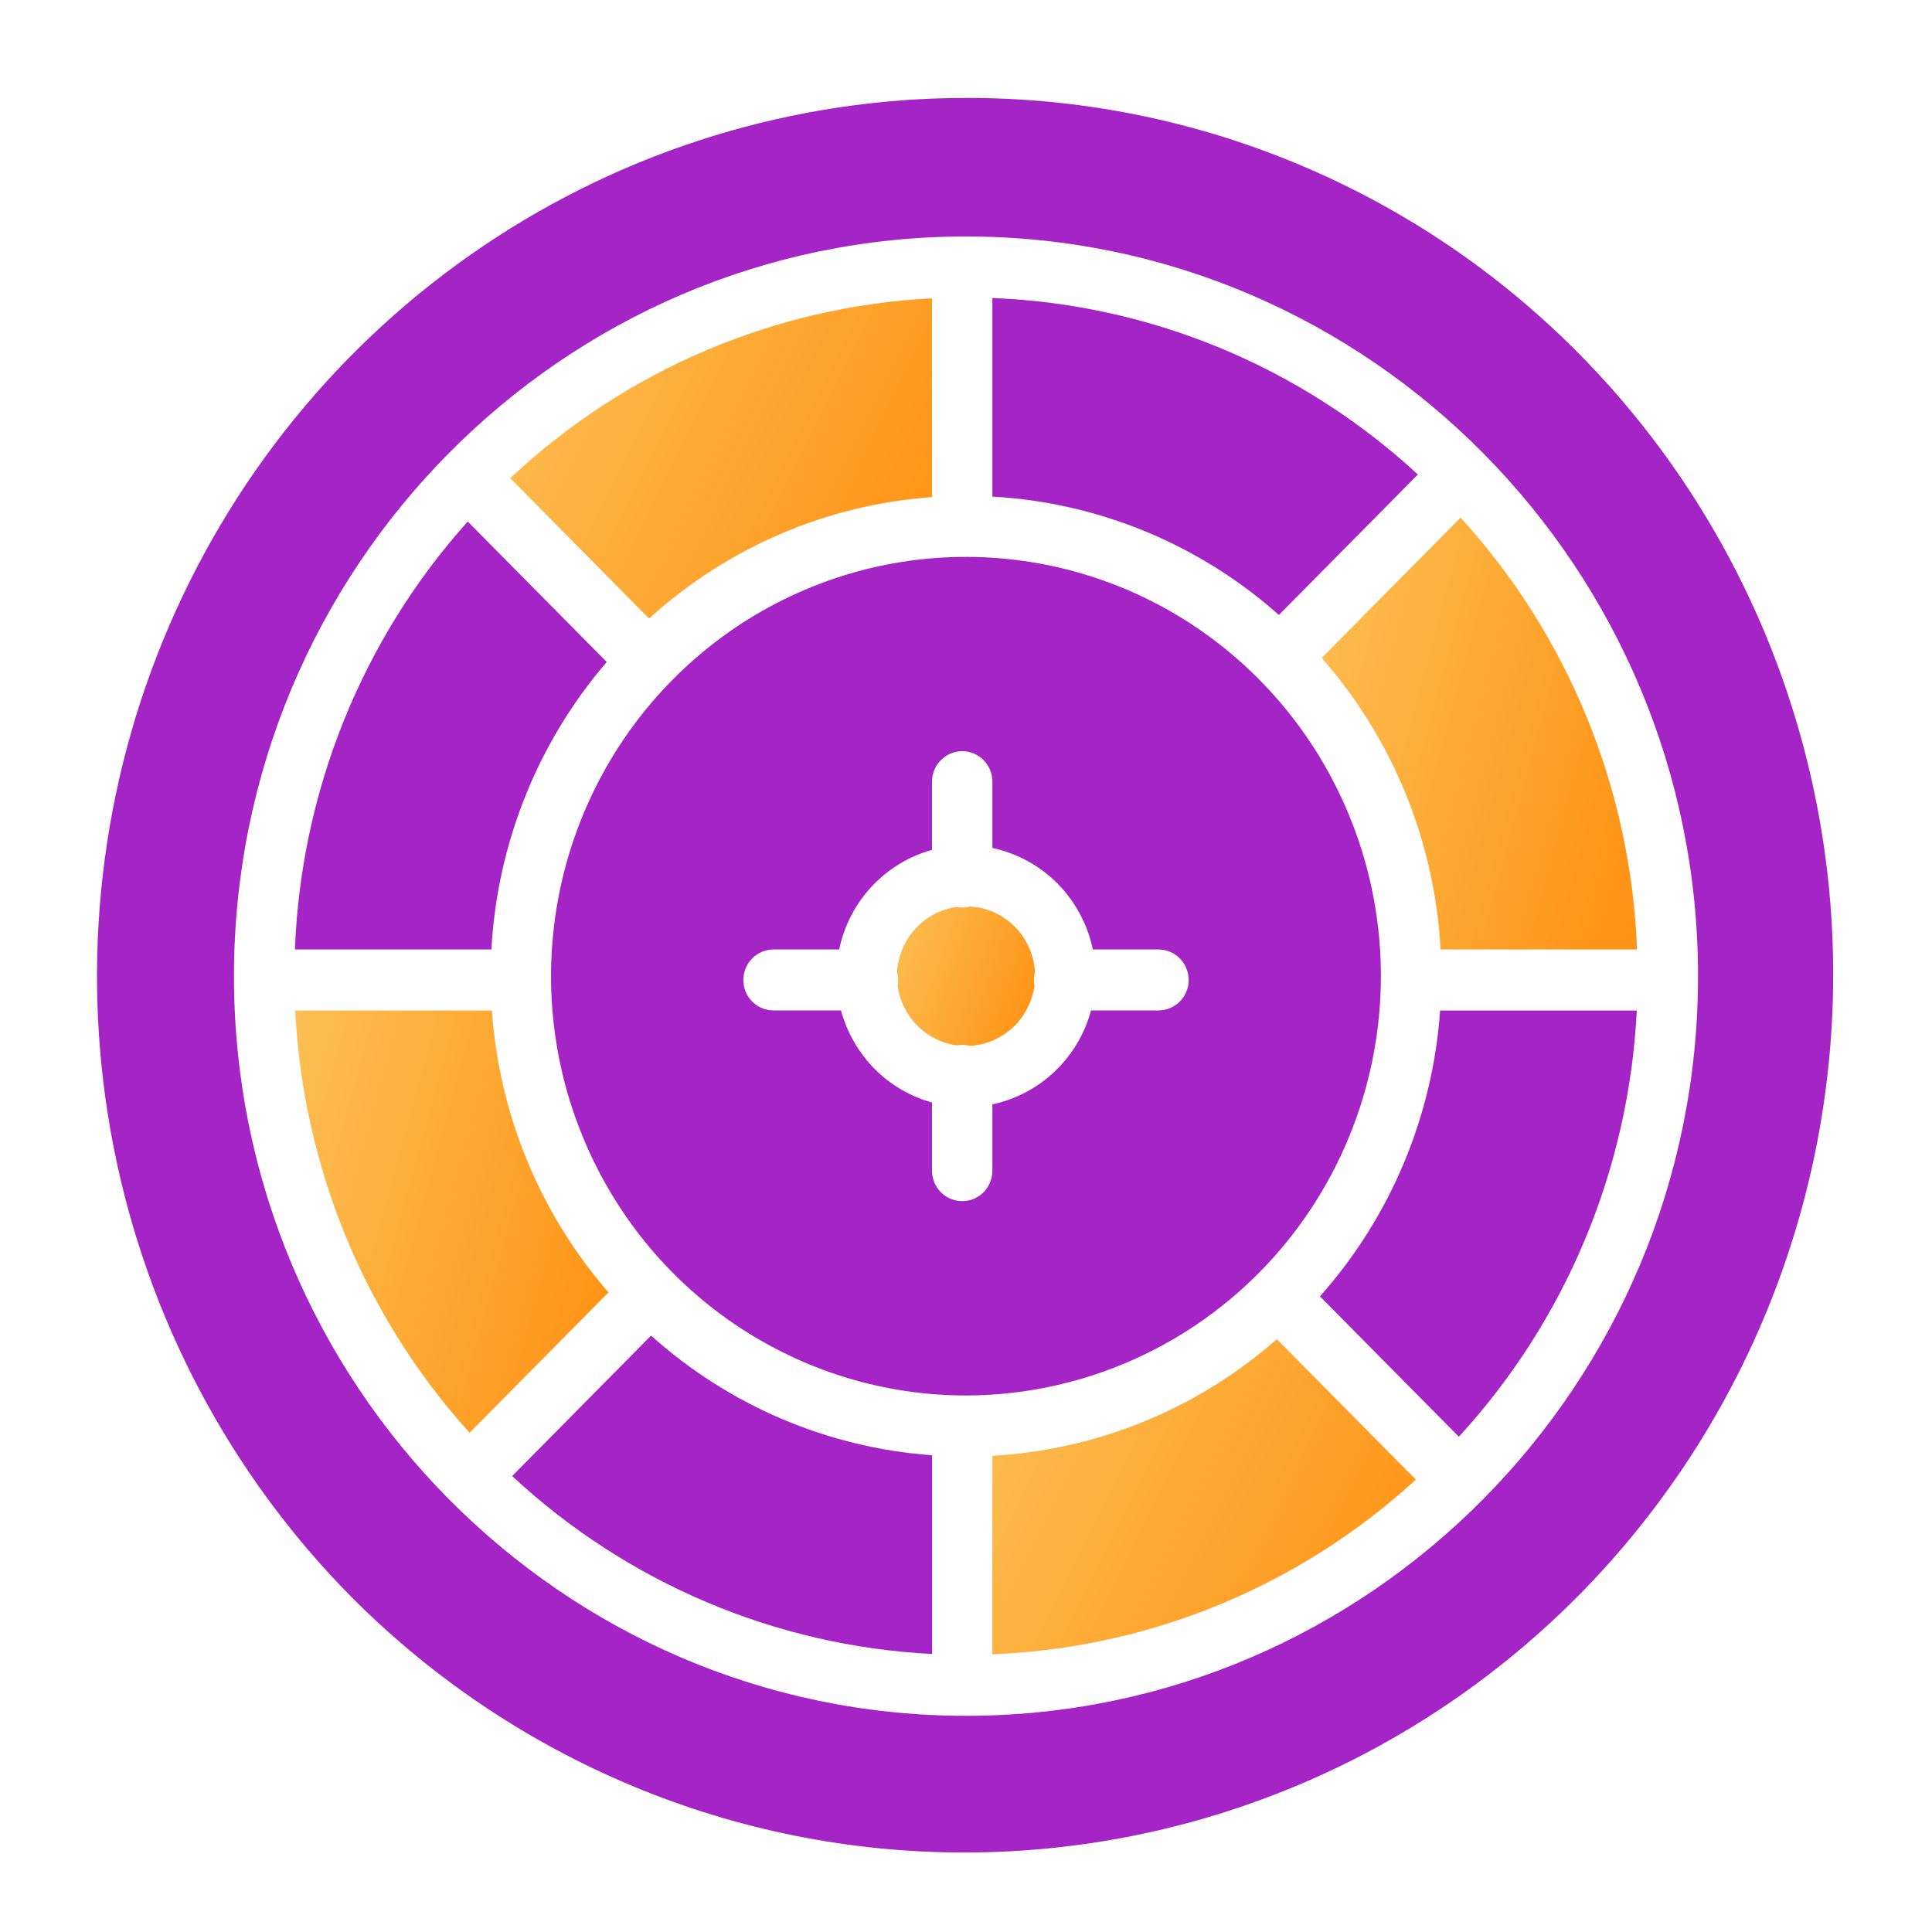
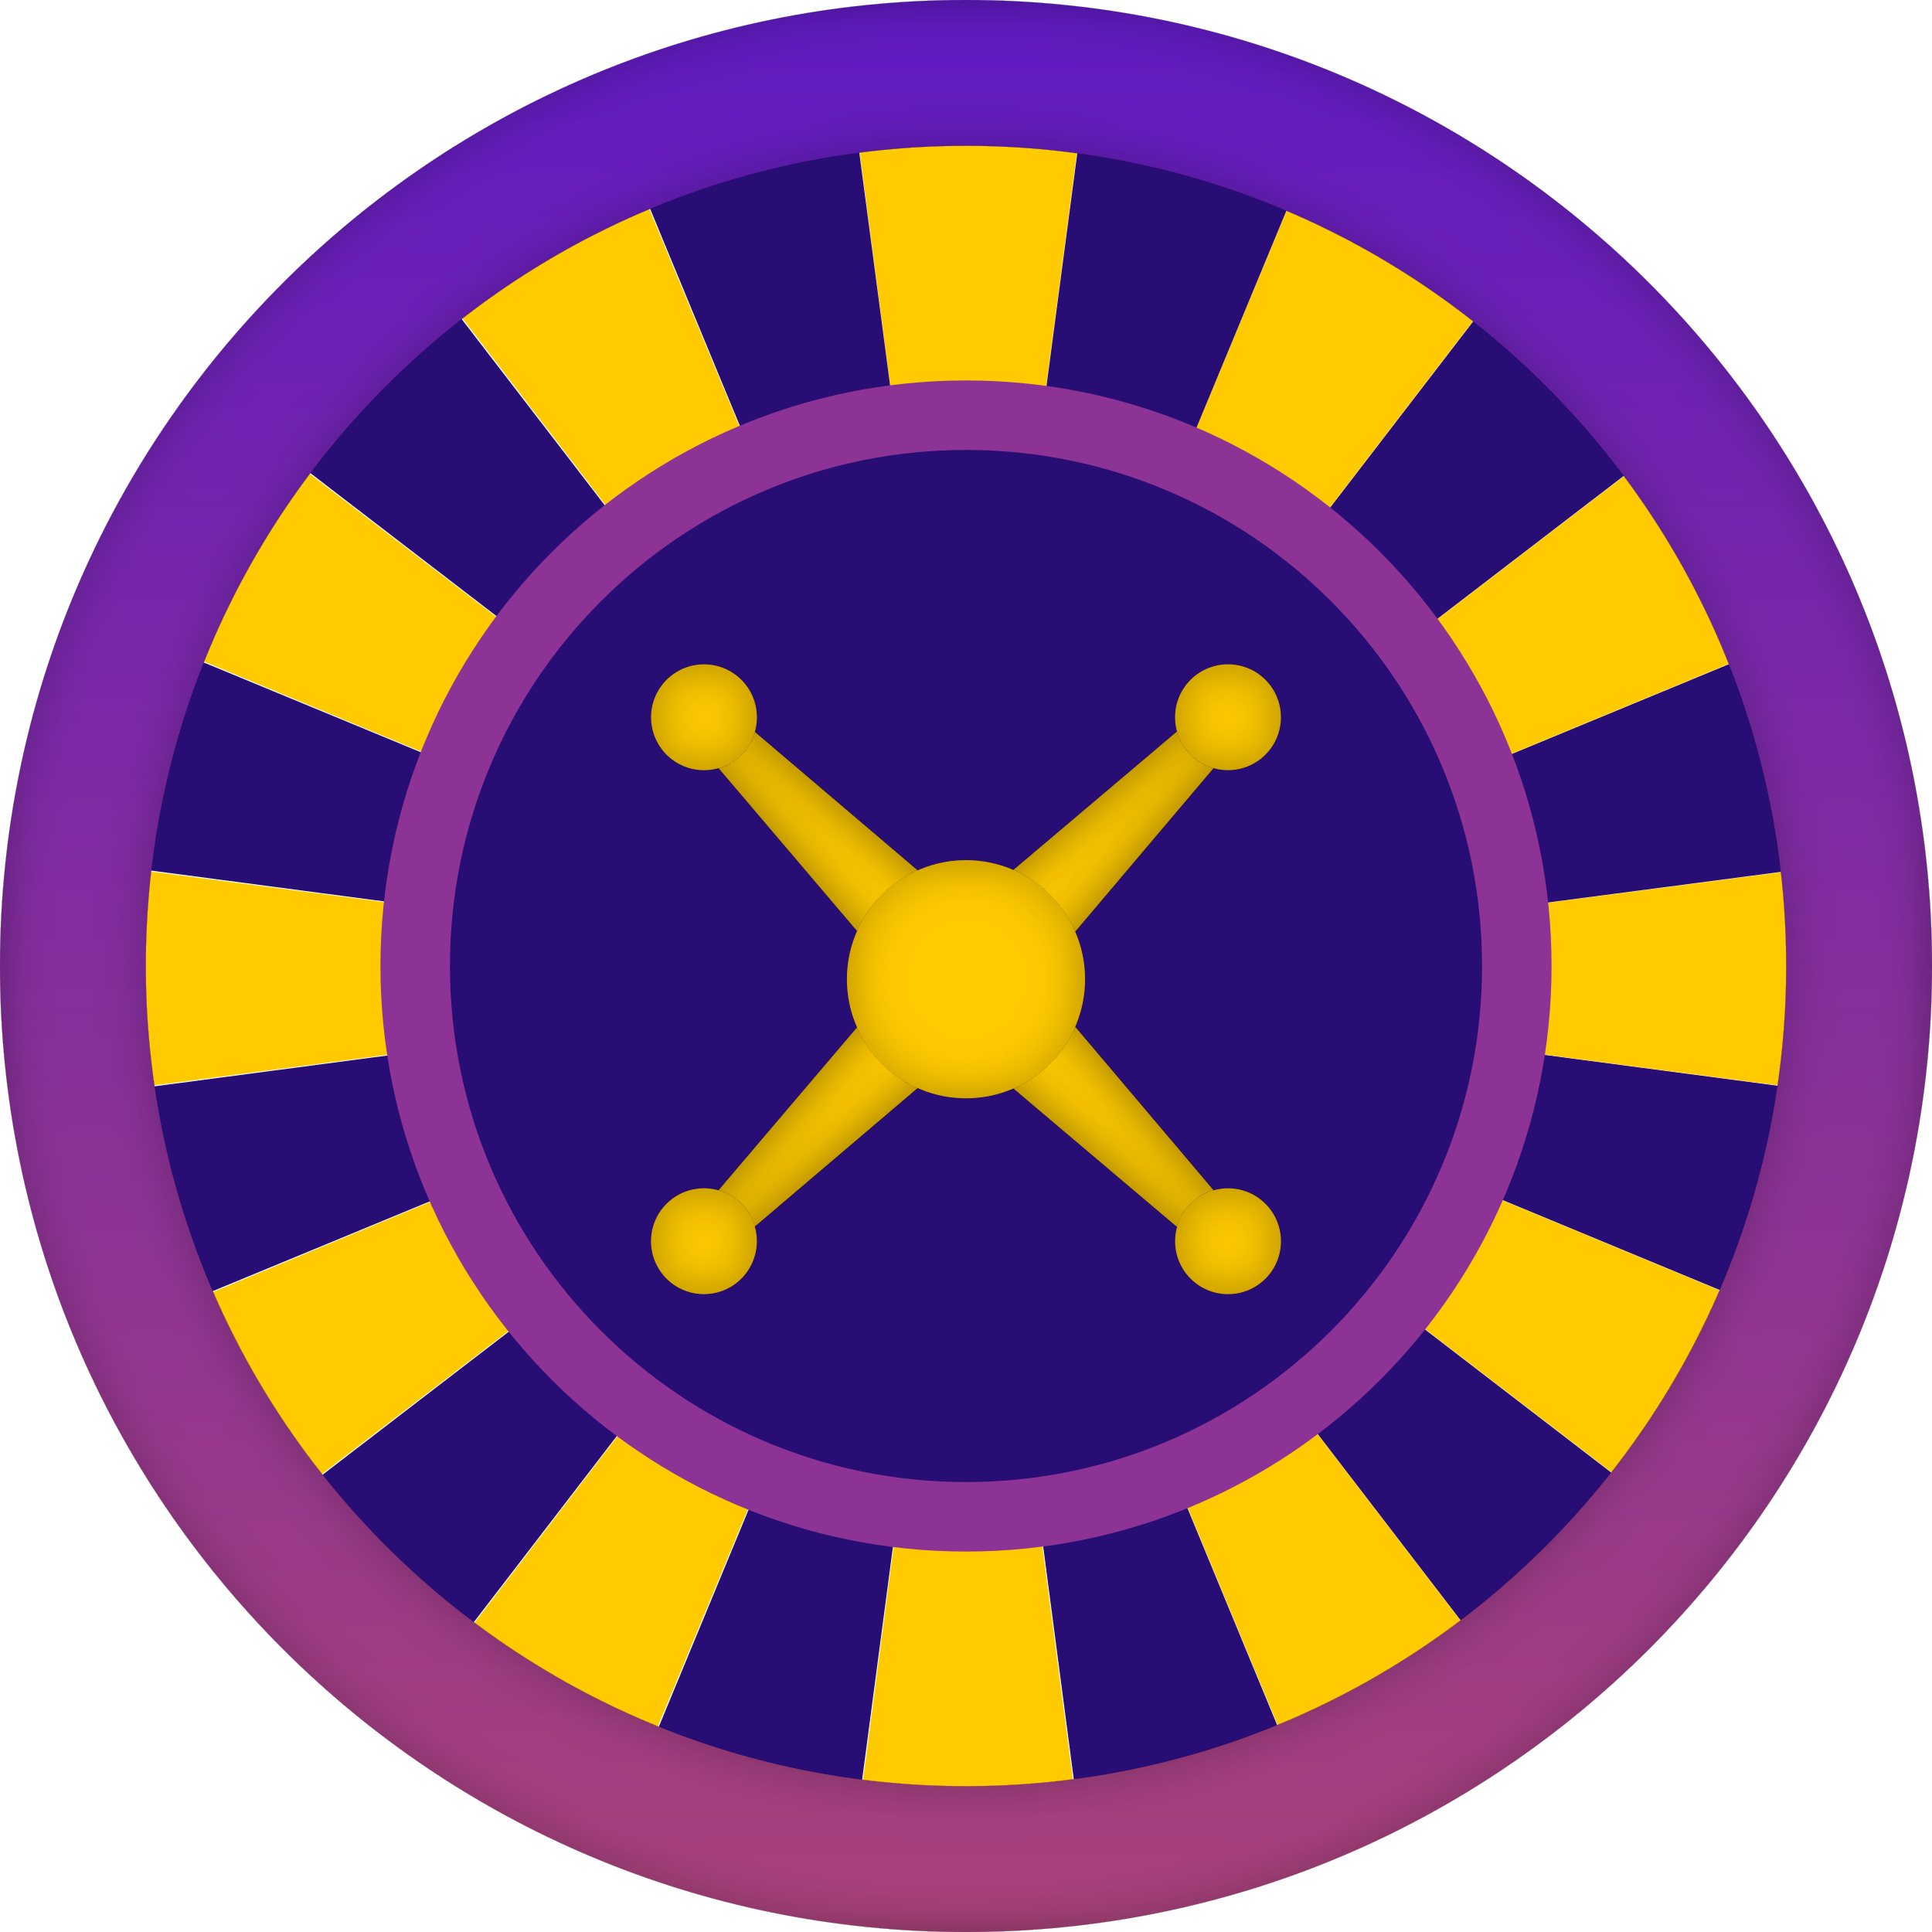
- <svg xmlns="http://www.w3.org/2000/svg" width="20" height="20" viewBox="0 0 20 20" fill="none">
-   <path d="M5.092 10.461H3.056C3.137 12.085 3.775 13.631 4.861 14.832L6.299 13.379C5.592 12.565 5.168 11.54 5.092 10.461Z" fill="url(#paint0_linear_935_23603)" />
-   <path d="M6.281 6.853L4.842 5.399C3.749 6.617 3.116 8.186 3.053 9.829H5.087C5.147 8.73 5.567 7.683 6.281 6.853Z" fill="#A524C5" />
-   <path d="M5.302 15.28C6.493 16.388 8.031 17.04 9.649 17.122V15.065C8.571 14.987 7.548 14.552 6.74 13.826L5.302 15.28Z" fill="#A524C5" />
-   <path d="M10.042 9.384C10.016 9.391 9.988 9.395 9.961 9.395C9.942 9.395 9.922 9.393 9.903 9.389C9.739 9.412 9.588 9.492 9.475 9.615C9.363 9.738 9.296 9.896 9.286 10.063C9.293 10.09 9.297 10.117 9.297 10.145C9.297 10.165 9.295 10.184 9.291 10.204C9.313 10.36 9.384 10.505 9.495 10.616C9.605 10.728 9.748 10.8 9.903 10.822C9.922 10.818 9.942 10.816 9.961 10.816C9.988 10.816 10.016 10.82 10.042 10.827C10.207 10.817 10.364 10.749 10.486 10.636C10.607 10.522 10.686 10.369 10.709 10.204C10.705 10.184 10.703 10.165 10.703 10.145C10.703 10.117 10.707 10.09 10.714 10.063C10.704 9.886 10.63 9.72 10.506 9.594C10.382 9.469 10.217 9.394 10.042 9.384Z" fill="url(#paint1_linear_935_23603)" />
-   <path d="M14.678 4.912C13.469 3.796 11.909 3.149 10.273 3.085V5.141C11.37 5.202 12.414 5.633 13.239 6.366L14.678 4.912Z" fill="#A524C5" />
-   <path d="M13.682 6.811C14.418 7.648 14.852 8.711 14.913 9.829H16.947C16.883 8.167 16.236 6.582 15.12 5.358L13.682 6.811Z" fill="url(#paint2_linear_935_23603)" />
-   <path d="M9.648 5.146V3.088C8.021 3.171 6.475 3.83 5.282 4.95L6.719 6.403C7.53 5.666 8.561 5.224 9.648 5.146Z" fill="url(#paint3_linear_935_23603)" />
-   <path d="M10 1.014C8.221 1.014 6.481 1.548 5.002 2.547C3.523 3.545 2.37 4.965 1.689 6.626C1.008 8.287 0.83 10.115 1.177 11.879C1.524 13.642 2.381 15.262 3.639 16.533C5.328 18.23 7.613 19.181 9.995 19.177C12.376 19.174 14.659 18.216 16.343 16.515C18.026 14.813 18.974 12.506 18.977 10.1C18.981 7.693 18.04 5.384 16.361 3.677C15.528 2.83 14.536 2.159 13.444 1.702C12.353 1.245 11.182 1.011 10 1.014ZM10 17.762C5.822 17.762 2.422 14.328 2.422 10.105C2.422 5.883 5.822 2.448 10 2.448C14.178 2.448 17.578 5.883 17.578 10.105C17.578 14.328 14.178 17.762 10 17.762V17.762Z" fill="#A524C5" />
-   <path d="M10.273 15.07V17.125C11.899 17.062 13.451 16.422 14.657 15.317L13.218 13.863C12.397 14.585 11.361 15.009 10.273 15.07Z" fill="url(#paint4_linear_935_23603)" />
-   <path d="M13.664 13.42L15.102 14.873C16.21 13.667 16.862 12.105 16.944 10.461H14.908C14.831 11.559 14.393 12.601 13.664 13.42Z" fill="#A524C5" />
-   <path d="M14.295 10.105C14.295 9.247 14.043 8.408 13.571 7.694C13.099 6.98 12.428 6.424 11.644 6.095C10.859 5.767 9.995 5.681 9.162 5.848C8.329 6.016 7.563 6.429 6.963 7.036C6.362 7.643 5.953 8.417 5.787 9.258C5.621 10.101 5.706 10.973 6.032 11.766C6.357 12.559 6.907 13.237 7.614 13.714C8.32 14.191 9.15 14.446 10 14.446C11.139 14.444 12.23 13.987 13.036 13.173C13.841 12.359 14.294 11.256 14.295 10.105ZM11.992 10.46H11.294C11.229 10.702 11.099 10.92 10.919 11.091C10.739 11.263 10.515 11.381 10.273 11.432V12.118C10.273 12.202 10.24 12.283 10.182 12.342C10.123 12.401 10.044 12.434 9.961 12.434C9.878 12.434 9.798 12.401 9.74 12.342C9.681 12.283 9.648 12.202 9.648 12.118V11.413C9.423 11.351 9.217 11.23 9.052 11.063C8.887 10.896 8.768 10.688 8.706 10.46H8.008C7.925 10.46 7.845 10.427 7.787 10.368C7.728 10.309 7.695 10.229 7.695 10.145C7.695 10.061 7.728 9.981 7.787 9.921C7.845 9.862 7.925 9.829 8.008 9.829H8.687C8.738 9.584 8.854 9.359 9.024 9.177C9.194 8.995 9.41 8.864 9.648 8.798V8.092C9.648 8.008 9.681 7.928 9.74 7.869C9.798 7.81 9.878 7.776 9.961 7.776C10.044 7.776 10.123 7.81 10.182 7.869C10.24 7.928 10.273 8.008 10.273 8.092V8.778C10.529 8.833 10.763 8.961 10.948 9.147C11.132 9.334 11.259 9.571 11.313 9.829H11.992C12.075 9.829 12.155 9.862 12.213 9.921C12.272 9.981 12.305 10.061 12.305 10.145C12.305 10.229 12.272 10.309 12.213 10.368C12.155 10.427 12.075 10.46 11.992 10.46Z" fill="#A524C5" />
+ <svg xmlns="http://www.w3.org/2000/svg" width="32" height="32" viewBox="0 0 32 32" fill="none">
+   <path d="M11.147 13.598L20.874 13.598C19.97 14.421 19.455 15.587 19.455 16.809V17.33H12.565V16.809C12.565 15.587 12.05 14.421 11.147 13.598Z" fill="#C4C4C4" />
+   <path d="M14.108 1.525L17.97 1.525L16.033 16.216L17.958 30.907H14.108L16.033 16.216L14.108 1.525Z" fill="#FFCA00" />
+   <path d="M21.705 29.906L17.974 30.906L16.043 16.214L10.381 2.522L14.1 1.525L16.043 16.214L21.705 29.906Z" fill="#280D75" />
+   <path d="M25.058 27.974L21.713 29.904L16.045 16.213L7.032 4.453L10.366 2.528L16.045 16.213L25.058 27.974Z" fill="#FFCA00" />
+   <path d="M27.792 25.239L25.061 27.97L16.043 16.212L4.293 7.185L7.015 4.463L16.043 16.212L27.792 25.239Z" fill="#280D75" />
+   <path d="M29.727 21.889L27.796 25.233L16.041 16.21L2.355 10.532L4.281 7.198L16.041 16.21L29.727 21.889Z" fill="#FFCA00" />
+   <path d="M30.729 18.153L29.729 21.883L16.04 16.21L1.351 14.267L2.347 10.548L16.04 16.21L30.729 18.153Z" fill="#280D75" />
+   <path d="M30.731 14.285V18.147L16.04 16.21L1.348 18.135V14.285L16.04 16.21L30.731 14.285Z" fill="#FFCA00" />
+   <path d="M29.731 10.548L30.73 14.279L16.038 16.21L2.346 21.872L1.35 18.153L16.038 16.21L29.731 10.548Z" fill="#280D75" />
+   <path d="M27.796 7.198L29.727 10.543L16.036 16.211L4.275 25.224L2.35 21.889L16.036 16.211L27.796 7.198Z" fill="#FFCA00" />
+   <path d="M25.062 4.462L27.793 7.193L16.035 16.212L7.008 27.961L4.285 25.239L16.035 16.212L25.062 4.462Z" fill="#280D75" />
+   <path d="M21.711 2.527L25.055 4.458L16.032 16.213L10.354 29.898L7.02 27.973L16.032 16.213L21.711 2.527Z" fill="#FFCA00" />
+   <path d="M25.055 4.458L21.711 2.527L16.032 16.213L25.055 4.458Z" fill="#FFCA00" />
+   <path d="M17.977 1.526L21.707 2.525L16.034 16.214L14.091 30.903L10.372 29.907L16.034 16.214L17.977 1.526Z" fill="#280D75" />
+   <g filter="url(#filter0_i_3678_55981)">
+     <path fill-rule="evenodd" clip-rule="evenodd" d="M16 2.415C8.497 2.415 2.415 8.497 2.415 16C2.415 23.503 8.497 29.585 16 29.585C23.503 29.585 29.585 23.503 29.585 16C29.585 8.497 23.503 2.415 16 2.415ZM0 16C0 7.163 7.164 0 16 0C24.836 0 32 7.163 32 16C32 24.837 24.836 32 16 32C7.164 32 0 24.837 0 16Z" fill="url(#paint0_linear_3678_55981)" />
+   </g>
+   <circle cx="16" cy="16" r="9.123" fill="#280D75" stroke="#8D3396" stroke-width="1.151" />
+   <g filter="url(#filter1_i_3678_55981)">
+     <g filter="url(#filter2_i_3678_55981)">
+       <path d="M11.022 11.689C10.915 11.564 10.923 11.377 11.039 11.26C11.156 11.143 11.343 11.136 11.469 11.243L16.106 15.187C16.466 15.493 16.488 16.041 16.154 16.375C15.82 16.709 15.272 16.686 14.966 16.327L11.022 11.689Z" fill="#FFCA00" />
+     </g>
+     <g filter="url(#filter3_i_3678_55981)">
+       <path d="M20.529 21.197C20.655 21.303 20.841 21.296 20.958 21.179C21.075 21.062 21.083 20.875 20.976 20.749L17.185 16.269C16.88 15.909 16.333 15.886 15.999 16.22C15.665 16.553 15.688 17.101 16.048 17.406L20.529 21.197Z" fill="#FFCA00" />
+     </g>
+   </g>
+   <g filter="url(#filter4_i_3678_55981)">
+     <circle cx="11.66" cy="11.88" r="0.877" transform="rotate(-45 11.6603 11.8799)" fill="#FFCA00" />
+   </g>
+   <g filter="url(#filter5_i_3678_55981)">
+     <circle cx="20.34" cy="20.559" r="0.877" transform="rotate(-45 20.34 20.5588)" fill="#FFCA00" />
+   </g>
+   <g filter="url(#filter6_i_3678_55981)">
+     <g filter="url(#filter7_i_3678_55981)">
+       <path d="M11.468 21.195C11.342 21.302 11.155 21.295 11.039 21.178C10.922 21.061 10.915 20.875 11.021 20.749L14.965 16.111C15.271 15.752 15.819 15.73 16.153 16.064C16.487 16.398 16.465 16.945 16.105 17.252L11.468 21.195Z" fill="#FFCA00" />
+     </g>
+     <g filter="url(#filter8_i_3678_55981)">
+       <path d="M20.976 11.689C21.082 11.563 21.075 11.376 20.958 11.259C20.841 11.142 20.654 11.135 20.528 11.241L16.048 15.032C15.687 15.337 15.665 15.885 15.998 16.219C16.332 16.552 16.88 16.53 17.184 16.169L20.976 11.689Z" fill="#FFCA00" />
+     </g>
+   </g>
+   <g filter="url(#filter9_i_3678_55981)">
+     <ellipse cx="11.66" cy="20.558" rx="0.877" ry="0.877" transform="rotate(-135 11.6597 20.5584)" fill="#FFCA00" />
+   </g>
+   <g filter="url(#filter10_i_3678_55981)">
+     <ellipse cx="20.339" cy="11.879" rx="0.877" ry="0.877" transform="rotate(-135 20.3394 11.8792)" fill="#FFCA00" />
+   </g>
+   <g filter="url(#filter11_i_3678_55981)">
+     <circle cx="16" cy="16.219" r="1.973" transform="rotate(-45 16.0001 16.2192)" fill="#FFCA00" />
+   </g>
  <defs>
-     <linearGradient id="paint0_linear_935_23603" x1="2.245" y1="11.392" x2="6.49" y2="12.558" gradientUnits="userSpaceOnUse">
-       <stop stop-color="#FBC55C" />
-       <stop offset="1" stop-color="#FF9518" />
-     </linearGradient>
-     <linearGradient id="paint1_linear_935_23603" x1="8.929" y1="9.691" x2="10.701" y2="10.341" gradientUnits="userSpaceOnUse">
-       <stop stop-color="#FBC55C" />
-       <stop offset="1" stop-color="#FF9518" />
-     </linearGradient>
-     <linearGradient id="paint2_linear_935_23603" x1="12.866" y1="6.31" x2="17.148" y2="7.468" gradientUnits="userSpaceOnUse">
-       <stop stop-color="#FBC55C" />
-       <stop offset="1" stop-color="#FF9518" />
-     </linearGradient>
-     <linearGradient id="paint3_linear_935_23603" x1="4.19" y1="3.794" x2="9.154" y2="6.217" gradientUnits="userSpaceOnUse">
-       <stop stop-color="#FBC55C" />
-       <stop offset="1" stop-color="#FF9518" />
-     </linearGradient>
-     <linearGradient id="paint4_linear_935_23603" x1="9.178" y1="14.558" x2="14.123" y2="17.019" gradientUnits="userSpaceOnUse">
-       <stop stop-color="#FBC55C" />
-       <stop offset="1" stop-color="#FF9518" />
+     <filter id="filter0_i_3678_55981" x="0" y="0" width="32" height="32" filterUnits="userSpaceOnUse" color-interpolation-filters="sRGB">
+       <feFlood flood-opacity="0" result="BackgroundImageFix" />
+       <feBlend mode="normal" in="SourceGraphic" in2="BackgroundImageFix" result="shape" />
+       <feColorMatrix in="SourceAlpha" type="matrix" values="0 0 0 0 0 0 0 0 0 0 0 0 0 0 0 0 0 0 127 0" result="hardAlpha" />
+       <feOffset />
+       <feGaussianBlur stdDeviation="0.413" />
+       <feComposite in2="hardAlpha" operator="arithmetic" k2="-1" k3="1" />
+       <feColorMatrix type="matrix" values="0 0 0 0 0 0 0 0 0 0 0 0 0 0 0 0 0 0 0.25 0" />
+       <feBlend mode="normal" in2="shape" result="effect1_innerShadow_3678_55981" />
+     </filter>
+     <filter id="filter1_i_3678_55981" x="10.947" y="11.167" width="10.104" height="10.105" filterUnits="userSpaceOnUse" color-interpolation-filters="sRGB">
+       <feFlood flood-opacity="0" result="BackgroundImageFix" />
+       <feBlend mode="normal" in="SourceGraphic" in2="BackgroundImageFix" result="shape" />
+       <feColorMatrix in="SourceAlpha" type="matrix" values="0 0 0 0 0 0 0 0 0 0 0 0 0 0 0 0 0 0 127 0" result="hardAlpha" />
+       <feOffset />
+       <feGaussianBlur stdDeviation="0.413" />
+       <feComposite in2="hardAlpha" operator="arithmetic" k2="-1" k3="1" />
+       <feColorMatrix type="matrix" values="0 0 0 0 0 0 0 0 0 0 0 0 0 0 0 0 0 0 0.25 0" />
+       <feBlend mode="normal" in2="shape" result="effect1_innerShadow_3678_55981" />
+     </filter>
+     <filter id="filter2_i_3678_55981" x="10.947" y="11.167" width="5.444" height="5.444" filterUnits="userSpaceOnUse" color-interpolation-filters="sRGB">
+       <feFlood flood-opacity="0" result="BackgroundImageFix" />
+       <feBlend mode="normal" in="SourceGraphic" in2="BackgroundImageFix" result="shape" />
+       <feColorMatrix in="SourceAlpha" type="matrix" values="0 0 0 0 0 0 0 0 0 0 0 0 0 0 0 0 0 0 127 0" result="hardAlpha" />
+       <feOffset />
+       <feGaussianBlur stdDeviation="0.413" />
+       <feComposite in2="hardAlpha" operator="arithmetic" k2="-1" k3="1" />
+       <feColorMatrix type="matrix" values="0 0 0 0 0 0 0 0 0 0 0 0 0 0 0 0 0 0 0.25 0" />
+       <feBlend mode="normal" in2="shape" result="effect1_innerShadow_3678_55981" />
+     </filter>
+     <filter id="filter3_i_3678_55981" x="15.763" y="15.983" width="5.289" height="5.289" filterUnits="userSpaceOnUse" color-interpolation-filters="sRGB">
+       <feFlood flood-opacity="0" result="BackgroundImageFix" />
+       <feBlend mode="normal" in="SourceGraphic" in2="BackgroundImageFix" result="shape" />
+       <feColorMatrix in="SourceAlpha" type="matrix" values="0 0 0 0 0 0 0 0 0 0 0 0 0 0 0 0 0 0 127 0" result="hardAlpha" />
+       <feOffset />
+       <feGaussianBlur stdDeviation="0.413" />
+       <feComposite in2="hardAlpha" operator="arithmetic" k2="-1" k3="1" />
+       <feColorMatrix type="matrix" values="0 0 0 0 0 0 0 0 0 0 0 0 0 0 0 0 0 0 0.25 0" />
+       <feBlend mode="normal" in2="shape" result="effect1_innerShadow_3678_55981" />
+     </filter>
+     <filter id="filter4_i_3678_55981" x="10.784" y="11.003" width="1.753" height="1.753" filterUnits="userSpaceOnUse" color-interpolation-filters="sRGB">
+       <feFlood flood-opacity="0" result="BackgroundImageFix" />
+       <feBlend mode="normal" in="SourceGraphic" in2="BackgroundImageFix" result="shape" />
+       <feColorMatrix in="SourceAlpha" type="matrix" values="0 0 0 0 0 0 0 0 0 0 0 0 0 0 0 0 0 0 127 0" result="hardAlpha" />
+       <feOffset />
+       <feGaussianBlur stdDeviation="0.413" />
+       <feComposite in2="hardAlpha" operator="arithmetic" k2="-1" k3="1" />
+       <feColorMatrix type="matrix" values="0 0 0 0 0 0 0 0 0 0 0 0 0 0 0 0 0 0 0.25 0" />
+       <feBlend mode="normal" in2="shape" result="effect1_innerShadow_3678_55981" />
+     </filter>
+     <filter id="filter5_i_3678_55981" x="19.463" y="19.682" width="1.753" height="1.753" filterUnits="userSpaceOnUse" color-interpolation-filters="sRGB">
+       <feFlood flood-opacity="0" result="BackgroundImageFix" />
+       <feBlend mode="normal" in="SourceGraphic" in2="BackgroundImageFix" result="shape" />
+       <feColorMatrix in="SourceAlpha" type="matrix" values="0 0 0 0 0 0 0 0 0 0 0 0 0 0 0 0 0 0 127 0" result="hardAlpha" />
+       <feOffset />
+       <feGaussianBlur stdDeviation="0.413" />
+       <feComposite in2="hardAlpha" operator="arithmetic" k2="-1" k3="1" />
+       <feColorMatrix type="matrix" values="0 0 0 0 0 0 0 0 0 0 0 0 0 0 0 0 0 0 0.25 0" />
+       <feBlend mode="normal" in2="shape" result="effect1_innerShadow_3678_55981" />
+     </filter>
+     <filter id="filter6_i_3678_55981" x="10.946" y="11.166" width="10.105" height="10.105" filterUnits="userSpaceOnUse" color-interpolation-filters="sRGB">
+       <feFlood flood-opacity="0" result="BackgroundImageFix" />
+       <feBlend mode="normal" in="SourceGraphic" in2="BackgroundImageFix" result="shape" />
+       <feColorMatrix in="SourceAlpha" type="matrix" values="0 0 0 0 0 0 0 0 0 0 0 0 0 0 0 0 0 0 127 0" result="hardAlpha" />
+       <feOffset />
+       <feGaussianBlur stdDeviation="0.413" />
+       <feComposite in2="hardAlpha" operator="arithmetic" k2="-1" k3="1" />
+       <feColorMatrix type="matrix" values="0 0 0 0 0 0 0 0 0 0 0 0 0 0 0 0 0 0 0.25 0" />
+       <feBlend mode="normal" in2="shape" result="effect1_innerShadow_3678_55981" />
+     </filter>
+     <filter id="filter7_i_3678_55981" x="10.946" y="15.827" width="5.444" height="5.444" filterUnits="userSpaceOnUse" color-interpolation-filters="sRGB">
+       <feFlood flood-opacity="0" result="BackgroundImageFix" />
+       <feBlend mode="normal" in="SourceGraphic" in2="BackgroundImageFix" result="shape" />
+       <feColorMatrix in="SourceAlpha" type="matrix" values="0 0 0 0 0 0 0 0 0 0 0 0 0 0 0 0 0 0 127 0" result="hardAlpha" />
+       <feOffset />
+       <feGaussianBlur stdDeviation="0.413" />
+       <feComposite in2="hardAlpha" operator="arithmetic" k2="-1" k3="1" />
+       <feColorMatrix type="matrix" values="0 0 0 0 0 0 0 0 0 0 0 0 0 0 0 0 0 0 0.25 0" />
+       <feBlend mode="normal" in2="shape" result="effect1_innerShadow_3678_55981" />
+     </filter>
+     <filter id="filter8_i_3678_55981" x="15.762" y="11.166" width="5.289" height="5.289" filterUnits="userSpaceOnUse" color-interpolation-filters="sRGB">
+       <feFlood flood-opacity="0" result="BackgroundImageFix" />
+       <feBlend mode="normal" in="SourceGraphic" in2="BackgroundImageFix" result="shape" />
+       <feColorMatrix in="SourceAlpha" type="matrix" values="0 0 0 0 0 0 0 0 0 0 0 0 0 0 0 0 0 0 127 0" result="hardAlpha" />
+       <feOffset />
+       <feGaussianBlur stdDeviation="0.413" />
+       <feComposite in2="hardAlpha" operator="arithmetic" k2="-1" k3="1" />
+       <feColorMatrix type="matrix" values="0 0 0 0 0 0 0 0 0 0 0 0 0 0 0 0 0 0 0.25 0" />
+       <feBlend mode="normal" in2="shape" result="effect1_innerShadow_3678_55981" />
+     </filter>
+     <filter id="filter9_i_3678_55981" x="10.783" y="19.682" width="1.754" height="1.753" filterUnits="userSpaceOnUse" color-interpolation-filters="sRGB">
+       <feFlood flood-opacity="0" result="BackgroundImageFix" />
+       <feBlend mode="normal" in="SourceGraphic" in2="BackgroundImageFix" result="shape" />
+       <feColorMatrix in="SourceAlpha" type="matrix" values="0 0 0 0 0 0 0 0 0 0 0 0 0 0 0 0 0 0 127 0" result="hardAlpha" />
+       <feOffset />
+       <feGaussianBlur stdDeviation="0.413" />
+       <feComposite in2="hardAlpha" operator="arithmetic" k2="-1" k3="1" />
+       <feColorMatrix type="matrix" values="0 0 0 0 0 0 0 0 0 0 0 0 0 0 0 0 0 0 0.25 0" />
+       <feBlend mode="normal" in2="shape" result="effect1_innerShadow_3678_55981" />
+     </filter>
+     <filter id="filter10_i_3678_55981" x="19.462" y="11.002" width="1.754" height="1.753" filterUnits="userSpaceOnUse" color-interpolation-filters="sRGB">
+       <feFlood flood-opacity="0" result="BackgroundImageFix" />
+       <feBlend mode="normal" in="SourceGraphic" in2="BackgroundImageFix" result="shape" />
+       <feColorMatrix in="SourceAlpha" type="matrix" values="0 0 0 0 0 0 0 0 0 0 0 0 0 0 0 0 0 0 127 0" result="hardAlpha" />
+       <feOffset />
+       <feGaussianBlur stdDeviation="0.413" />
+       <feComposite in2="hardAlpha" operator="arithmetic" k2="-1" k3="1" />
+       <feColorMatrix type="matrix" values="0 0 0 0 0 0 0 0 0 0 0 0 0 0 0 0 0 0 0.25 0" />
+       <feBlend mode="normal" in2="shape" result="effect1_innerShadow_3678_55981" />
+     </filter>
+     <filter id="filter11_i_3678_55981" x="14.027" y="14.247" width="3.945" height="3.945" filterUnits="userSpaceOnUse" color-interpolation-filters="sRGB">
+       <feFlood flood-opacity="0" result="BackgroundImageFix" />
+       <feBlend mode="normal" in="SourceGraphic" in2="BackgroundImageFix" result="shape" />
+       <feColorMatrix in="SourceAlpha" type="matrix" values="0 0 0 0 0 0 0 0 0 0 0 0 0 0 0 0 0 0 127 0" result="hardAlpha" />
+       <feOffset />
+       <feGaussianBlur stdDeviation="0.413" />
+       <feComposite in2="hardAlpha" operator="arithmetic" k2="-1" k3="1" />
+       <feColorMatrix type="matrix" values="0 0 0 0 0 0 0 0 0 0 0 0 0 0 0 0 0 0 0.25 0" />
+       <feBlend mode="normal" in2="shape" result="effect1_innerShadow_3678_55981" />
+     </filter>
+     <linearGradient id="paint0_linear_3678_55981" x1="16" y1="0" x2="16" y2="32" gradientUnits="userSpaceOnUse">
+       <stop stop-color="#601AC2" />
+       <stop offset="1" stop-color="#A9427A" />
    </linearGradient>
  </defs>
</svg>
